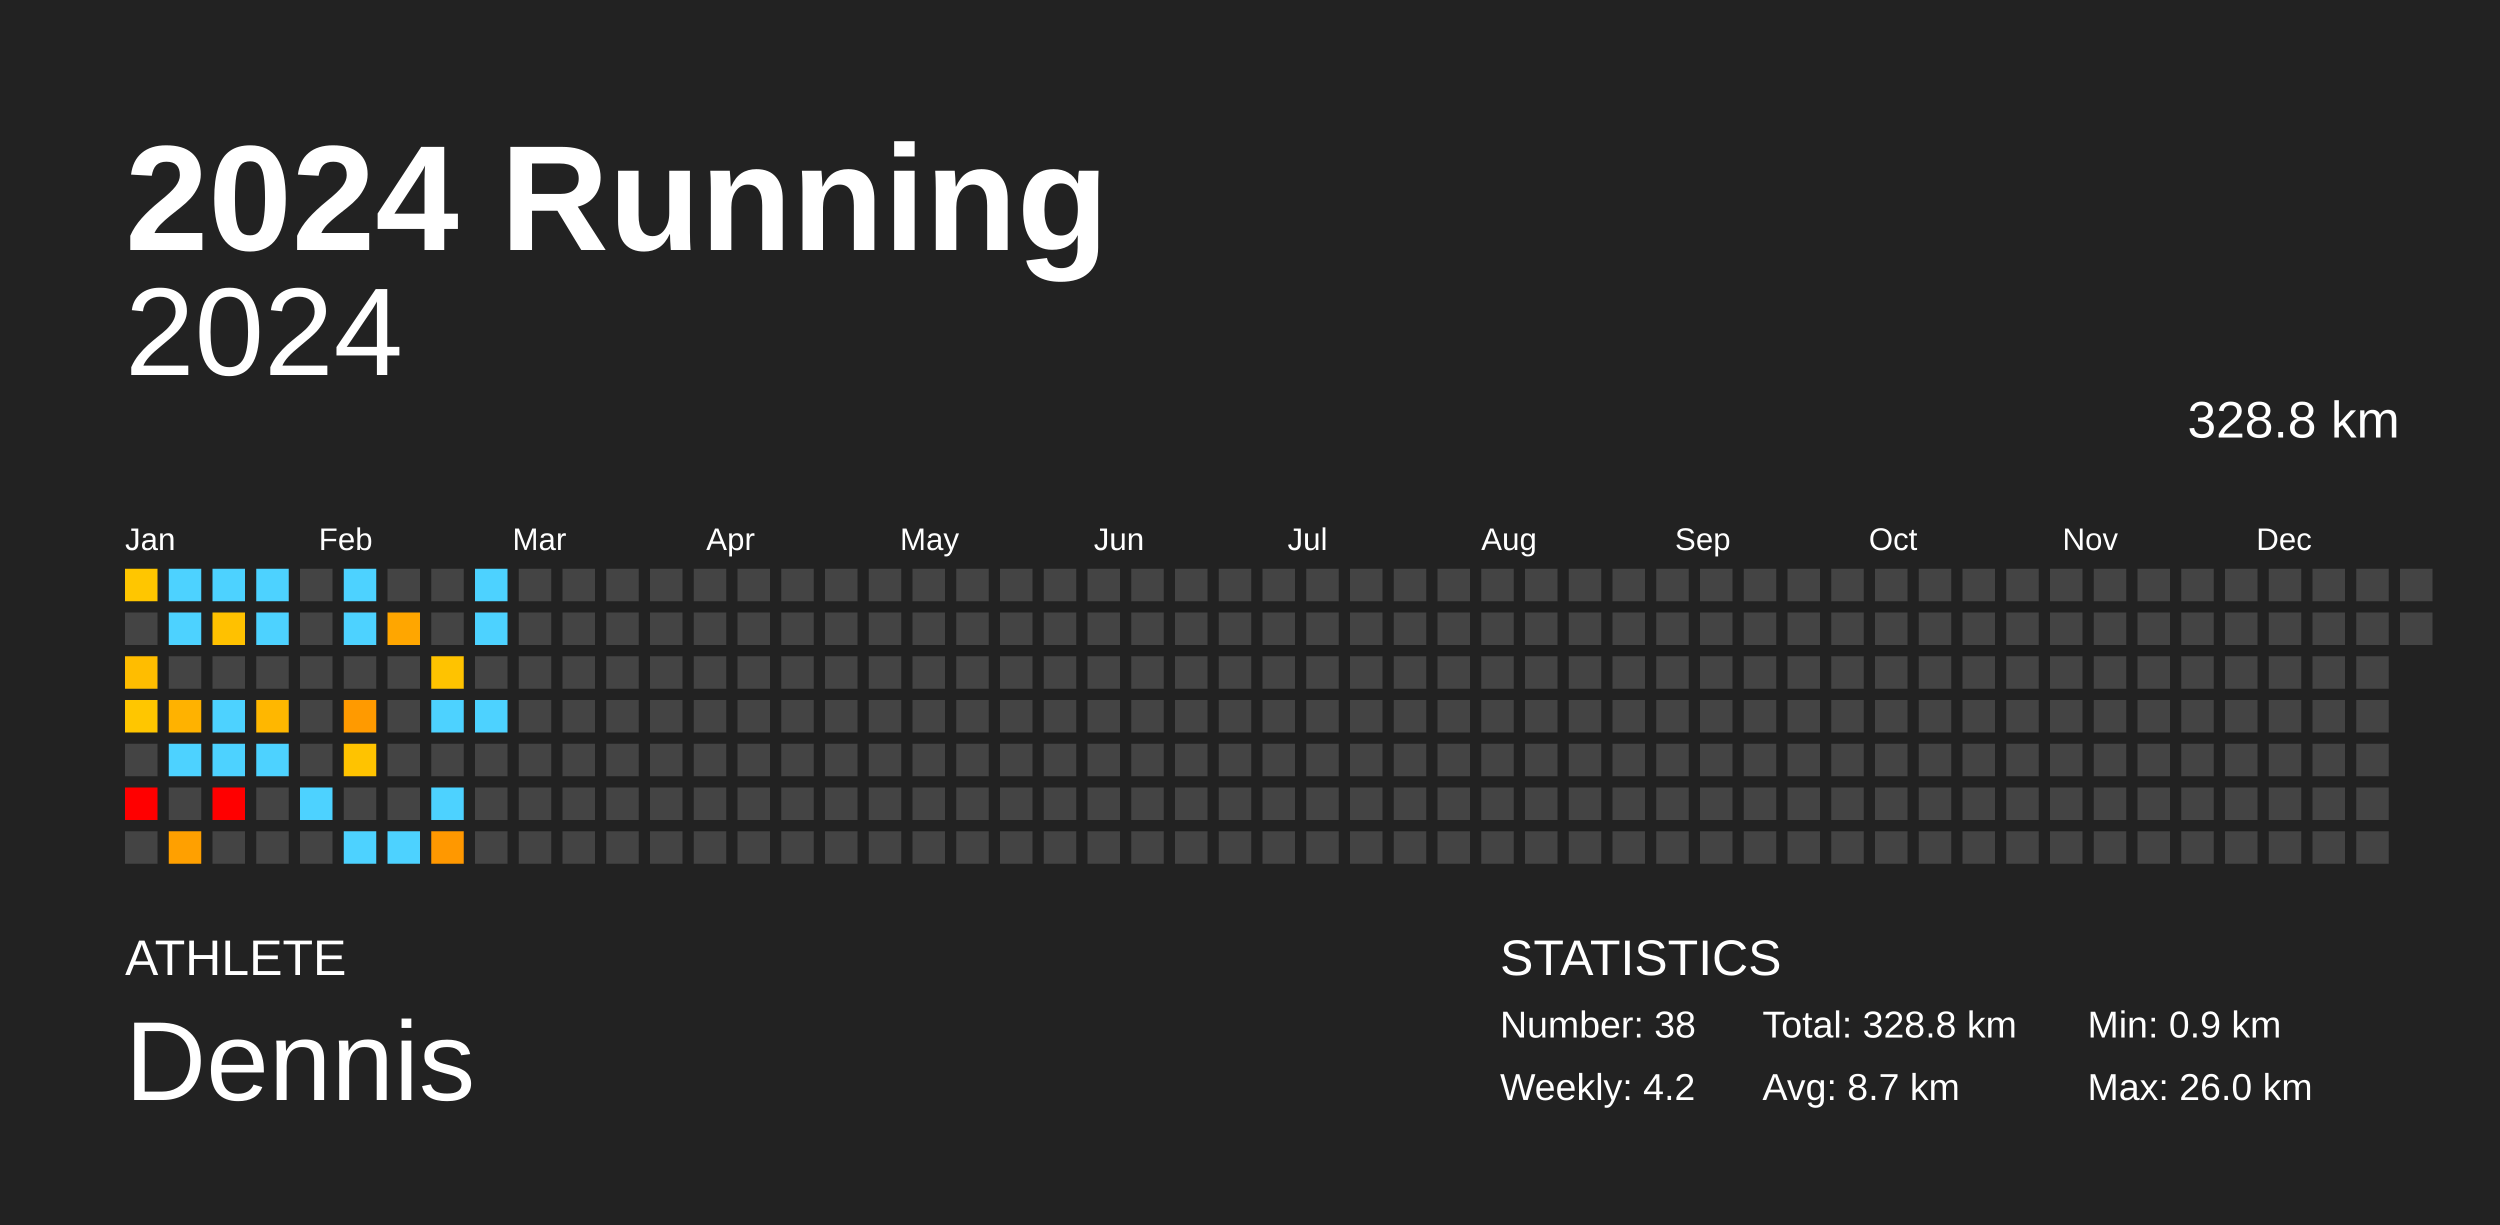
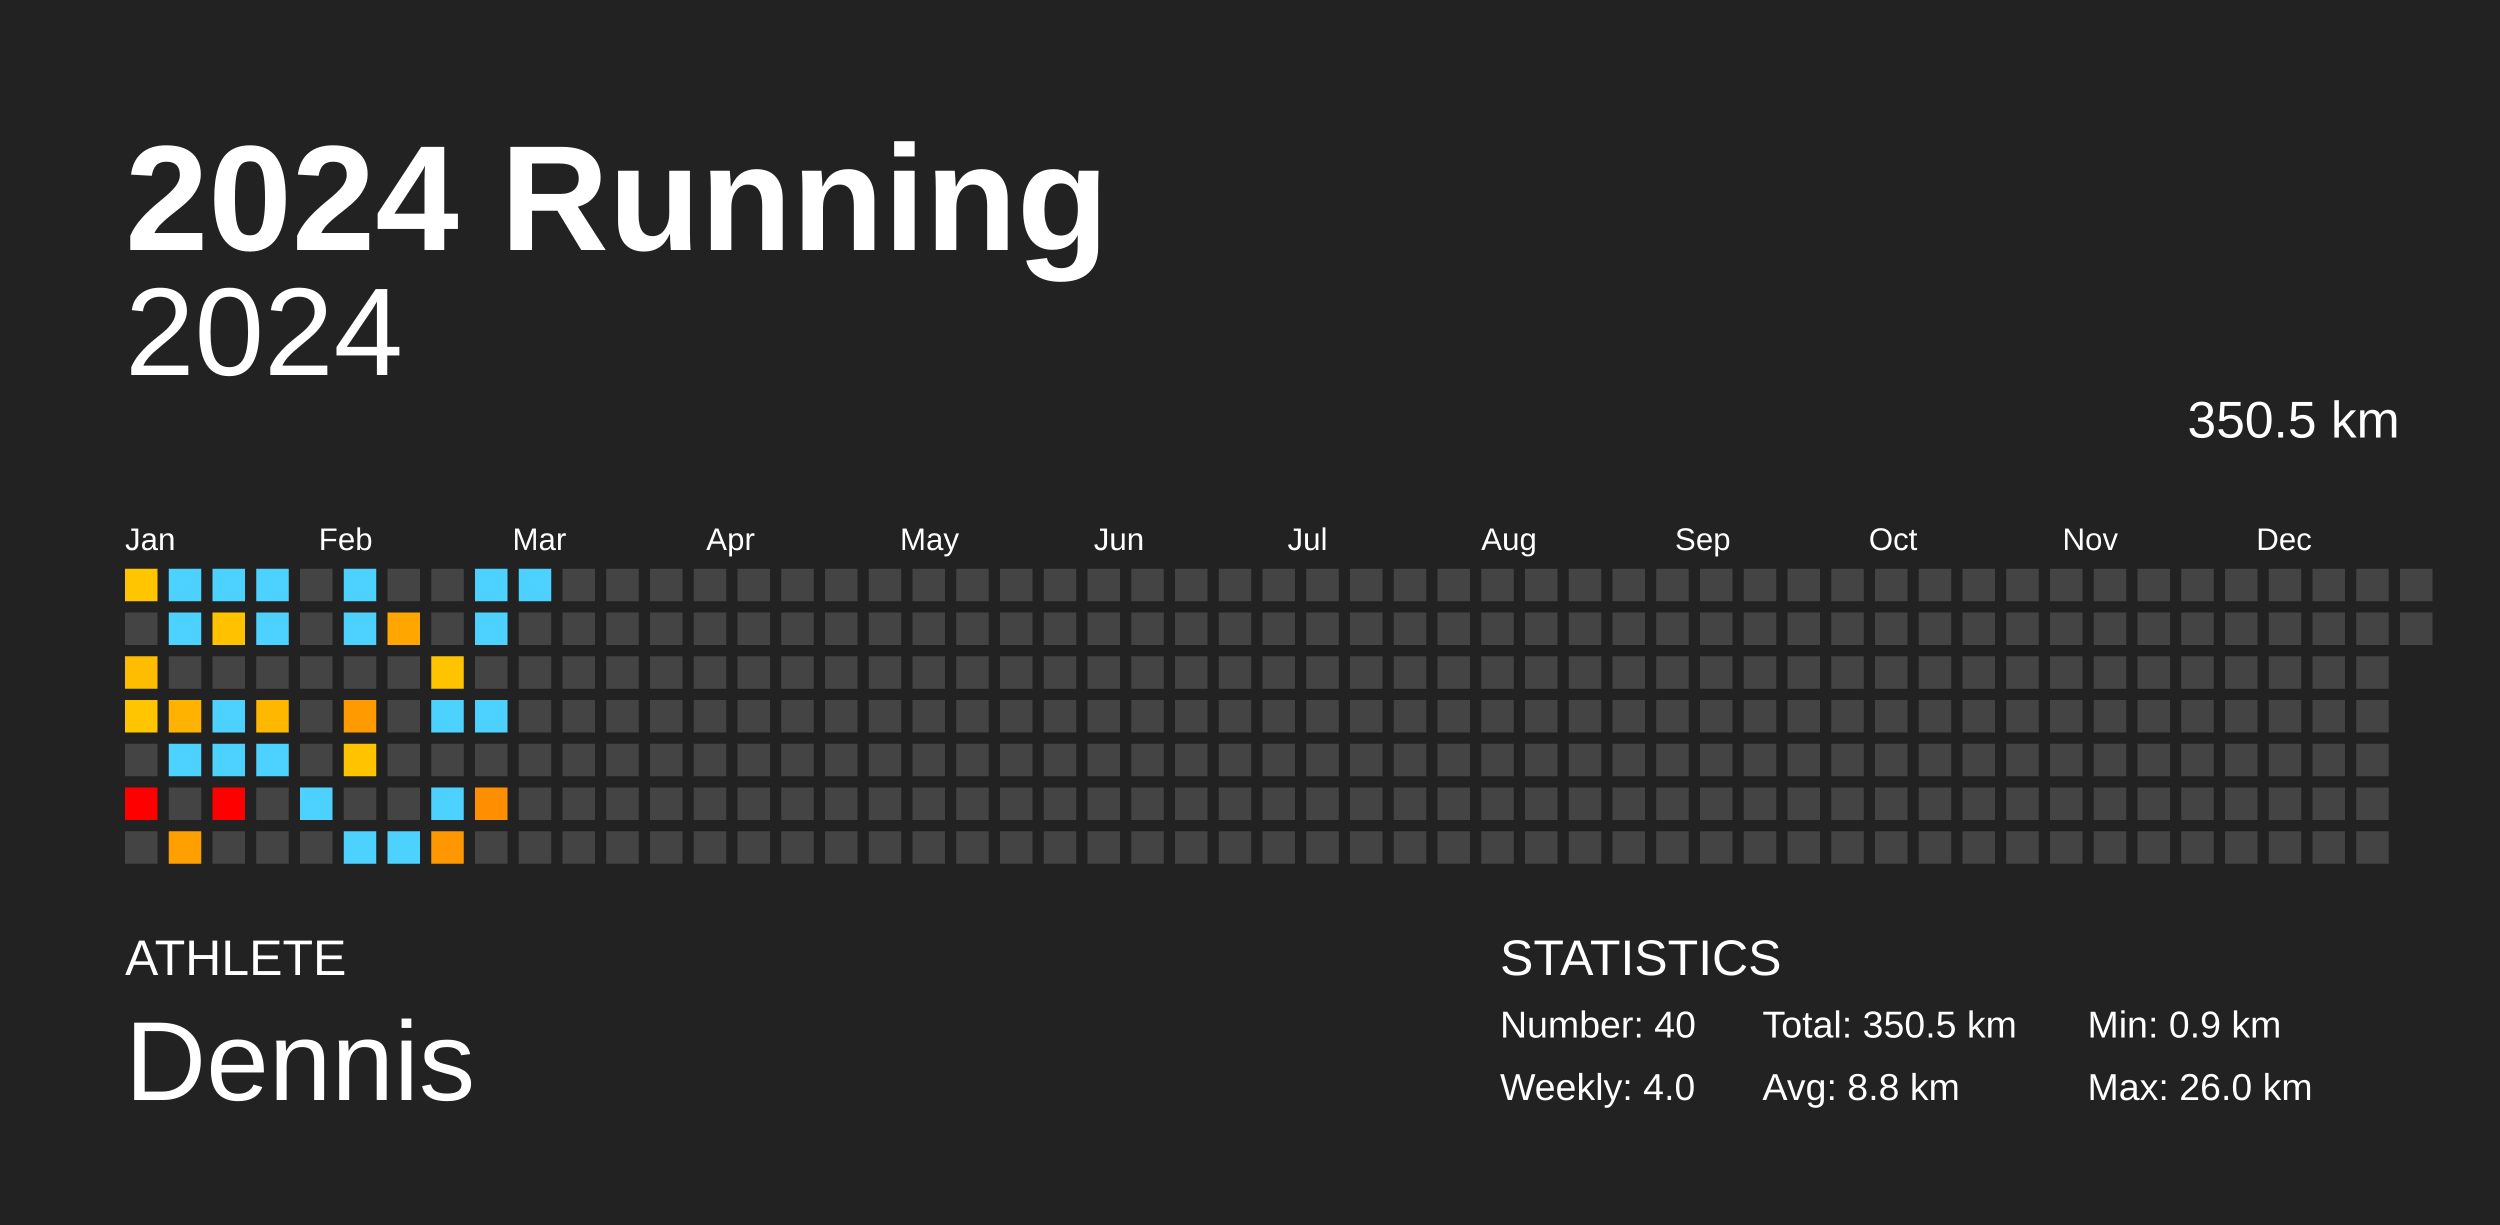
<svg xmlns="http://www.w3.org/2000/svg" baseProfile="full" height="98mm" version="1.1" viewBox="0,0,200,98" width="200mm">
  <defs />
  <rect fill="#222222" height="98" width="200" x="0" y="0" />
  <text fill="#FFFFFF" style="font-size:12px; font-family:Arial; font-weight:bold;" x="10" y="20">2024 Running</text>
  <text fill="#FFFFFF" style="font-size:4px; font-family:Arial" x="10" y="78">ATHLETE</text>
  <text fill="#FFFFFF" style="font-size:9px; font-family:Arial" x="10" y="88">Dennis</text>
  <text fill="#FFFFFF" style="font-size:4px; font-family:Arial" x="120" y="78">STATISTICS</text>
-   <text fill="#FFFFFF" style="font-size:3px; font-family:Arial" x="120" y="83">Number: 38</text>
-   <text fill="#FFFFFF" style="font-size:3px; font-family:Arial" x="120" y="88">Weekly: 4.2</text>
-   <text fill="#FFFFFF" style="font-size:3px; font-family:Arial" x="141" y="83">Total: 328.8 km</text>
-   <text fill="#FFFFFF" style="font-size:3px; font-family:Arial" x="141" y="88">Avg: 8.7 km</text>
+   <text fill="#FFFFFF" style="font-size:3px; font-family:Arial" x="120" y="83">Number: 40</text>
+   <text fill="#FFFFFF" style="font-size:3px; font-family:Arial" x="120" y="88">Weekly: 4.0</text>
+   <text fill="#FFFFFF" style="font-size:3px; font-family:Arial" x="141" y="83">Total: 350.5 km</text>
+   <text fill="#FFFFFF" style="font-size:3px; font-family:Arial" x="141" y="88">Avg: 8.8 km</text>
  <text fill="#FFFFFF" style="font-size:3px; font-family:Arial" x="167" y="83">Min: 0.9 km</text>
  <text fill="#FFFFFF" style="font-size:3px; font-family:Arial" x="167" y="88">Max: 26.0 km</text>
  <text alignment-baseline="hanging" fill="#FFFFFF" style="font-size:10.0px; font-family:Arial;" x="10" y="30">2024</text>
-   <text alignment-baseline="hanging" fill="#FFFFFF" style="font-size:4.125px; font-family:Arial;" x="175" y="35">328.8 km</text>
+   <text alignment-baseline="hanging" fill="#FFFFFF" style="font-size:4.125px; font-family:Arial;" x="175" y="35">350.5 km</text>
  <text fill="#FFFFFF" style="font-size:2.5px; font-family:Arial" x="10.0" y="44">Jan</text>
  <text fill="#FFFFFF" style="font-size:2.5px; font-family:Arial" x="25.5" y="44">Feb</text>
  <text fill="#FFFFFF" style="font-size:2.5px; font-family:Arial" x="41.0" y="44">Mar</text>
  <text fill="#FFFFFF" style="font-size:2.5px; font-family:Arial" x="56.5" y="44">Apr</text>
  <text fill="#FFFFFF" style="font-size:2.5px; font-family:Arial" x="72.0" y="44">May</text>
  <text fill="#FFFFFF" style="font-size:2.5px; font-family:Arial" x="87.5" y="44">Jun</text>
  <text fill="#FFFFFF" style="font-size:2.5px; font-family:Arial" x="103.0" y="44">Jul</text>
  <text fill="#FFFFFF" style="font-size:2.5px; font-family:Arial" x="118.5" y="44">Aug</text>
  <text fill="#FFFFFF" style="font-size:2.5px; font-family:Arial" x="134.0" y="44">Sep</text>
  <text fill="#FFFFFF" style="font-size:2.5px; font-family:Arial" x="149.5" y="44">Oct</text>
  <text fill="#FFFFFF" style="font-size:2.5px; font-family:Arial" x="165.0" y="44">Nov</text>
  <text fill="#FFFFFF" style="font-size:2.5px; font-family:Arial" x="180.5" y="44">Dec</text>
  <rect fill="#ffc600" height="2.6" width="2.6" x="10.0" y="45.5" />
  <rect fill="#444444" height="2.6" width="2.6" x="10.0" y="49.0" />
  <rect fill="#ffbd00" height="2.6" width="2.6" x="10.0" y="52.5" />
  <rect fill="#ffc600" height="2.6" width="2.6" x="10.0" y="56.0" />
  <rect fill="#444444" height="2.6" width="2.6" x="10.0" y="59.5" />
  <rect fill="red" height="2.6" width="2.6" x="10.0" y="63.0" />
  <rect fill="#444444" height="2.6" width="2.6" x="10.0" y="66.5" />
  <rect fill="#4dd2ff" height="2.6" width="2.6" x="13.5" y="45.5" />
  <rect fill="#4dd2ff" height="2.6" width="2.6" x="13.5" y="49.0" />
  <rect fill="#444444" height="2.6" width="2.6" x="13.5" y="52.5" />
  <rect fill="#ffb200" height="2.6" width="2.6" x="13.5" y="56.0" />
  <rect fill="#4dd2ff" height="2.6" width="2.6" x="13.5" y="59.5" />
  <rect fill="#444444" height="2.6" width="2.6" x="13.5" y="63.0" />
  <rect fill="#ffa000" height="2.6" width="2.6" x="13.5" y="66.5" />
  <rect fill="#4dd2ff" height="2.6" width="2.6" x="17.0" y="45.5" />
  <rect fill="#ffc100" height="2.6" width="2.6" x="17.0" y="49.0" />
  <rect fill="#444444" height="2.6" width="2.6" x="17.0" y="52.5" />
  <rect fill="#4dd2ff" height="2.6" width="2.6" x="17.0" y="56.0" />
  <rect fill="#4dd2ff" height="2.6" width="2.6" x="17.0" y="59.5" />
  <rect fill="red" height="2.6" width="2.6" x="17.0" y="63.0" />
  <rect fill="#444444" height="2.6" width="2.6" x="17.0" y="66.5" />
  <rect fill="#4dd2ff" height="2.6" width="2.6" x="20.5" y="45.5" />
  <rect fill="#4dd2ff" height="2.6" width="2.6" x="20.5" y="49.0" />
  <rect fill="#444444" height="2.6" width="2.6" x="20.5" y="52.5" />
  <rect fill="#ffb700" height="2.6" width="2.6" x="20.5" y="56.0" />
  <rect fill="#4dd2ff" height="2.6" width="2.6" x="20.5" y="59.5" />
  <rect fill="#444444" height="2.6" width="2.6" x="20.5" y="63.0" />
  <rect fill="#444444" height="2.6" width="2.6" x="20.5" y="66.5" />
  <rect fill="#444444" height="2.6" width="2.6" x="24.0" y="45.5" />
  <rect fill="#444444" height="2.6" width="2.6" x="24.0" y="49.0" />
  <rect fill="#444444" height="2.6" width="2.6" x="24.0" y="52.5" />
  <rect fill="#444444" height="2.6" width="2.6" x="24.0" y="56.0" />
  <rect fill="#444444" height="2.6" width="2.6" x="24.0" y="59.5" />
  <rect fill="#4dd2ff" height="2.6" width="2.6" x="24.0" y="63.0" />
  <rect fill="#444444" height="2.6" width="2.6" x="24.0" y="66.5" />
  <rect fill="#4dd2ff" height="2.6" width="2.6" x="27.5" y="45.5" />
  <rect fill="#4dd2ff" height="2.6" width="2.6" x="27.5" y="49.0" />
  <rect fill="#444444" height="2.6" width="2.6" x="27.5" y="52.5" />
  <rect fill="#ff9a00" height="2.6" width="2.6" x="27.5" y="56.0" />
  <rect fill="#ffc300" height="2.6" width="2.6" x="27.5" y="59.5" />
  <rect fill="#444444" height="2.6" width="2.6" x="27.5" y="63.0" />
  <rect fill="#4dd2ff" height="2.6" width="2.6" x="27.5" y="66.5" />
  <rect fill="#444444" height="2.6" width="2.6" x="31.0" y="45.5" />
  <rect fill="#ffa600" height="2.6" width="2.6" x="31.0" y="49.0" />
  <rect fill="#444444" height="2.6" width="2.6" x="31.0" y="52.5" />
  <rect fill="#444444" height="2.6" width="2.6" x="31.0" y="56.0" />
  <rect fill="#444444" height="2.6" width="2.6" x="31.0" y="59.5" />
  <rect fill="#444444" height="2.6" width="2.6" x="31.0" y="63.0" />
  <rect fill="#4dd2ff" height="2.6" width="2.6" x="31.0" y="66.5" />
  <rect fill="#444444" height="2.6" width="2.6" x="34.5" y="45.5" />
  <rect fill="#444444" height="2.6" width="2.6" x="34.5" y="49.0" />
  <rect fill="#ffc300" height="2.6" width="2.6" x="34.5" y="52.5" />
  <rect fill="#4dd2ff" height="2.6" width="2.6" x="34.5" y="56.0" />
  <rect fill="#444444" height="2.6" width="2.6" x="34.5" y="59.5" />
  <rect fill="#4dd2ff" height="2.6" width="2.6" x="34.5" y="63.0" />
  <rect fill="#ff9800" height="2.6" width="2.6" x="34.5" y="66.5" />
  <rect fill="#4dd2ff" height="2.6" width="2.6" x="38.0" y="45.5" />
  <rect fill="#4dd2ff" height="2.6" width="2.6" x="38.0" y="49.0" />
  <rect fill="#444444" height="2.6" width="2.6" x="38.0" y="52.5" />
  <rect fill="#4dd2ff" height="2.6" width="2.6" x="38.0" y="56.0" />
  <rect fill="#444444" height="2.6" width="2.6" x="38.0" y="59.5" />
-   <rect fill="#444444" height="2.6" width="2.6" x="38.0" y="63.0" />
+   <rect fill="#ff8f00" height="2.6" width="2.6" x="38.0" y="63.0" />
  <rect fill="#444444" height="2.6" width="2.6" x="38.0" y="66.5" />
-   <rect fill="#444444" height="2.6" width="2.6" x="41.5" y="45.5" />
+   <rect fill="#4dd2ff" height="2.6" width="2.6" x="41.5" y="45.5" />
  <rect fill="#444444" height="2.6" width="2.6" x="41.5" y="49.0" />
  <rect fill="#444444" height="2.6" width="2.6" x="41.5" y="52.5" />
  <rect fill="#444444" height="2.6" width="2.6" x="41.5" y="56.0" />
  <rect fill="#444444" height="2.6" width="2.6" x="41.5" y="59.5" />
  <rect fill="#444444" height="2.6" width="2.6" x="41.5" y="63.0" />
  <rect fill="#444444" height="2.6" width="2.6" x="41.5" y="66.5" />
  <rect fill="#444444" height="2.6" width="2.6" x="45.0" y="45.5" />
  <rect fill="#444444" height="2.6" width="2.6" x="45.0" y="49.0" />
  <rect fill="#444444" height="2.6" width="2.6" x="45.0" y="52.5" />
  <rect fill="#444444" height="2.6" width="2.6" x="45.0" y="56.0" />
  <rect fill="#444444" height="2.6" width="2.6" x="45.0" y="59.5" />
  <rect fill="#444444" height="2.6" width="2.6" x="45.0" y="63.0" />
  <rect fill="#444444" height="2.6" width="2.6" x="45.0" y="66.5" />
  <rect fill="#444444" height="2.6" width="2.6" x="48.5" y="45.5" />
  <rect fill="#444444" height="2.6" width="2.6" x="48.5" y="49.0" />
  <rect fill="#444444" height="2.6" width="2.6" x="48.5" y="52.5" />
  <rect fill="#444444" height="2.6" width="2.6" x="48.5" y="56.0" />
  <rect fill="#444444" height="2.6" width="2.6" x="48.5" y="59.5" />
  <rect fill="#444444" height="2.6" width="2.6" x="48.5" y="63.0" />
  <rect fill="#444444" height="2.6" width="2.6" x="48.5" y="66.5" />
  <rect fill="#444444" height="2.6" width="2.6" x="52.0" y="45.5" />
  <rect fill="#444444" height="2.6" width="2.6" x="52.0" y="49.0" />
  <rect fill="#444444" height="2.6" width="2.6" x="52.0" y="52.5" />
  <rect fill="#444444" height="2.6" width="2.6" x="52.0" y="56.0" />
  <rect fill="#444444" height="2.6" width="2.6" x="52.0" y="59.5" />
  <rect fill="#444444" height="2.6" width="2.6" x="52.0" y="63.0" />
  <rect fill="#444444" height="2.6" width="2.6" x="52.0" y="66.5" />
  <rect fill="#444444" height="2.6" width="2.6" x="55.5" y="45.5" />
  <rect fill="#444444" height="2.6" width="2.6" x="55.5" y="49.0" />
  <rect fill="#444444" height="2.6" width="2.6" x="55.5" y="52.5" />
  <rect fill="#444444" height="2.6" width="2.6" x="55.5" y="56.0" />
  <rect fill="#444444" height="2.6" width="2.6" x="55.5" y="59.5" />
  <rect fill="#444444" height="2.6" width="2.6" x="55.5" y="63.0" />
  <rect fill="#444444" height="2.6" width="2.6" x="55.5" y="66.5" />
  <rect fill="#444444" height="2.6" width="2.6" x="59.0" y="45.5" />
  <rect fill="#444444" height="2.6" width="2.6" x="59.0" y="49.0" />
  <rect fill="#444444" height="2.6" width="2.6" x="59.0" y="52.5" />
  <rect fill="#444444" height="2.6" width="2.6" x="59.0" y="56.0" />
  <rect fill="#444444" height="2.6" width="2.6" x="59.0" y="59.5" />
  <rect fill="#444444" height="2.6" width="2.6" x="59.0" y="63.0" />
  <rect fill="#444444" height="2.6" width="2.6" x="59.0" y="66.5" />
  <rect fill="#444444" height="2.6" width="2.6" x="62.5" y="45.5" />
  <rect fill="#444444" height="2.6" width="2.6" x="62.5" y="49.0" />
  <rect fill="#444444" height="2.6" width="2.6" x="62.5" y="52.5" />
  <rect fill="#444444" height="2.6" width="2.6" x="62.5" y="56.0" />
  <rect fill="#444444" height="2.6" width="2.6" x="62.5" y="59.5" />
  <rect fill="#444444" height="2.6" width="2.6" x="62.5" y="63.0" />
  <rect fill="#444444" height="2.6" width="2.6" x="62.5" y="66.5" />
  <rect fill="#444444" height="2.6" width="2.6" x="66.0" y="45.5" />
  <rect fill="#444444" height="2.6" width="2.6" x="66.0" y="49.0" />
  <rect fill="#444444" height="2.6" width="2.6" x="66.0" y="52.5" />
  <rect fill="#444444" height="2.6" width="2.6" x="66.0" y="56.0" />
  <rect fill="#444444" height="2.6" width="2.6" x="66.0" y="59.5" />
  <rect fill="#444444" height="2.6" width="2.6" x="66.0" y="63.0" />
  <rect fill="#444444" height="2.6" width="2.6" x="66.0" y="66.5" />
  <rect fill="#444444" height="2.6" width="2.6" x="69.5" y="45.5" />
  <rect fill="#444444" height="2.6" width="2.6" x="69.5" y="49.0" />
  <rect fill="#444444" height="2.6" width="2.6" x="69.5" y="52.5" />
  <rect fill="#444444" height="2.6" width="2.6" x="69.5" y="56.0" />
  <rect fill="#444444" height="2.6" width="2.6" x="69.5" y="59.5" />
  <rect fill="#444444" height="2.6" width="2.6" x="69.5" y="63.0" />
  <rect fill="#444444" height="2.6" width="2.6" x="69.5" y="66.5" />
  <rect fill="#444444" height="2.6" width="2.6" x="73.0" y="45.5" />
  <rect fill="#444444" height="2.6" width="2.6" x="73.0" y="49.0" />
  <rect fill="#444444" height="2.6" width="2.6" x="73.0" y="52.5" />
  <rect fill="#444444" height="2.6" width="2.6" x="73.0" y="56.0" />
  <rect fill="#444444" height="2.6" width="2.6" x="73.0" y="59.5" />
  <rect fill="#444444" height="2.6" width="2.6" x="73.0" y="63.0" />
  <rect fill="#444444" height="2.6" width="2.6" x="73.0" y="66.5" />
  <rect fill="#444444" height="2.6" width="2.6" x="76.5" y="45.5" />
  <rect fill="#444444" height="2.6" width="2.6" x="76.5" y="49.0" />
  <rect fill="#444444" height="2.6" width="2.6" x="76.5" y="52.5" />
  <rect fill="#444444" height="2.6" width="2.6" x="76.5" y="56.0" />
  <rect fill="#444444" height="2.6" width="2.6" x="76.5" y="59.5" />
  <rect fill="#444444" height="2.6" width="2.6" x="76.5" y="63.0" />
  <rect fill="#444444" height="2.6" width="2.6" x="76.5" y="66.5" />
  <rect fill="#444444" height="2.6" width="2.6" x="80.0" y="45.5" />
  <rect fill="#444444" height="2.6" width="2.6" x="80.0" y="49.0" />
  <rect fill="#444444" height="2.6" width="2.6" x="80.0" y="52.5" />
  <rect fill="#444444" height="2.6" width="2.6" x="80.0" y="56.0" />
  <rect fill="#444444" height="2.6" width="2.6" x="80.0" y="59.5" />
  <rect fill="#444444" height="2.6" width="2.6" x="80.0" y="63.0" />
  <rect fill="#444444" height="2.6" width="2.6" x="80.0" y="66.5" />
  <rect fill="#444444" height="2.6" width="2.6" x="83.5" y="45.5" />
  <rect fill="#444444" height="2.6" width="2.6" x="83.5" y="49.0" />
  <rect fill="#444444" height="2.6" width="2.6" x="83.5" y="52.5" />
  <rect fill="#444444" height="2.6" width="2.6" x="83.5" y="56.0" />
  <rect fill="#444444" height="2.6" width="2.6" x="83.5" y="59.5" />
  <rect fill="#444444" height="2.6" width="2.6" x="83.5" y="63.0" />
  <rect fill="#444444" height="2.6" width="2.6" x="83.5" y="66.5" />
  <rect fill="#444444" height="2.6" width="2.6" x="87.0" y="45.5" />
  <rect fill="#444444" height="2.6" width="2.6" x="87.0" y="49.0" />
  <rect fill="#444444" height="2.6" width="2.6" x="87.0" y="52.5" />
  <rect fill="#444444" height="2.6" width="2.6" x="87.0" y="56.0" />
  <rect fill="#444444" height="2.6" width="2.6" x="87.0" y="59.5" />
  <rect fill="#444444" height="2.6" width="2.6" x="87.0" y="63.0" />
  <rect fill="#444444" height="2.6" width="2.6" x="87.0" y="66.5" />
  <rect fill="#444444" height="2.6" width="2.6" x="90.5" y="45.5" />
  <rect fill="#444444" height="2.6" width="2.6" x="90.5" y="49.0" />
  <rect fill="#444444" height="2.6" width="2.6" x="90.5" y="52.5" />
  <rect fill="#444444" height="2.6" width="2.6" x="90.5" y="56.0" />
  <rect fill="#444444" height="2.6" width="2.6" x="90.5" y="59.5" />
  <rect fill="#444444" height="2.6" width="2.6" x="90.5" y="63.0" />
  <rect fill="#444444" height="2.6" width="2.6" x="90.5" y="66.5" />
  <rect fill="#444444" height="2.6" width="2.6" x="94.0" y="45.5" />
  <rect fill="#444444" height="2.6" width="2.6" x="94.0" y="49.0" />
  <rect fill="#444444" height="2.6" width="2.6" x="94.0" y="52.5" />
  <rect fill="#444444" height="2.6" width="2.6" x="94.0" y="56.0" />
  <rect fill="#444444" height="2.6" width="2.6" x="94.0" y="59.5" />
  <rect fill="#444444" height="2.6" width="2.6" x="94.0" y="63.0" />
  <rect fill="#444444" height="2.6" width="2.6" x="94.0" y="66.5" />
  <rect fill="#444444" height="2.6" width="2.6" x="97.5" y="45.5" />
  <rect fill="#444444" height="2.6" width="2.6" x="97.5" y="49.0" />
  <rect fill="#444444" height="2.6" width="2.6" x="97.5" y="52.5" />
  <rect fill="#444444" height="2.6" width="2.6" x="97.5" y="56.0" />
  <rect fill="#444444" height="2.6" width="2.6" x="97.5" y="59.5" />
  <rect fill="#444444" height="2.6" width="2.6" x="97.5" y="63.0" />
  <rect fill="#444444" height="2.6" width="2.6" x="97.5" y="66.5" />
  <rect fill="#444444" height="2.6" width="2.6" x="101.0" y="45.5" />
  <rect fill="#444444" height="2.6" width="2.6" x="101.0" y="49.0" />
  <rect fill="#444444" height="2.6" width="2.6" x="101.0" y="52.5" />
  <rect fill="#444444" height="2.6" width="2.6" x="101.0" y="56.0" />
  <rect fill="#444444" height="2.6" width="2.6" x="101.0" y="59.5" />
  <rect fill="#444444" height="2.6" width="2.6" x="101.0" y="63.0" />
  <rect fill="#444444" height="2.6" width="2.6" x="101.0" y="66.5" />
  <rect fill="#444444" height="2.6" width="2.6" x="104.5" y="45.5" />
  <rect fill="#444444" height="2.6" width="2.6" x="104.5" y="49.0" />
  <rect fill="#444444" height="2.6" width="2.6" x="104.5" y="52.5" />
  <rect fill="#444444" height="2.6" width="2.6" x="104.5" y="56.0" />
  <rect fill="#444444" height="2.6" width="2.6" x="104.5" y="59.5" />
  <rect fill="#444444" height="2.6" width="2.6" x="104.5" y="63.0" />
  <rect fill="#444444" height="2.6" width="2.6" x="104.5" y="66.5" />
  <rect fill="#444444" height="2.6" width="2.6" x="108.0" y="45.5" />
  <rect fill="#444444" height="2.6" width="2.6" x="108.0" y="49.0" />
  <rect fill="#444444" height="2.6" width="2.6" x="108.0" y="52.5" />
  <rect fill="#444444" height="2.6" width="2.6" x="108.0" y="56.0" />
  <rect fill="#444444" height="2.6" width="2.6" x="108.0" y="59.5" />
  <rect fill="#444444" height="2.6" width="2.6" x="108.0" y="63.0" />
  <rect fill="#444444" height="2.6" width="2.6" x="108.0" y="66.5" />
  <rect fill="#444444" height="2.6" width="2.6" x="111.5" y="45.5" />
  <rect fill="#444444" height="2.6" width="2.6" x="111.5" y="49.0" />
  <rect fill="#444444" height="2.6" width="2.6" x="111.5" y="52.5" />
  <rect fill="#444444" height="2.6" width="2.6" x="111.5" y="56.0" />
  <rect fill="#444444" height="2.6" width="2.6" x="111.5" y="59.5" />
  <rect fill="#444444" height="2.6" width="2.6" x="111.5" y="63.0" />
  <rect fill="#444444" height="2.6" width="2.6" x="111.5" y="66.5" />
  <rect fill="#444444" height="2.6" width="2.6" x="115.0" y="45.5" />
  <rect fill="#444444" height="2.6" width="2.6" x="115.0" y="49.0" />
  <rect fill="#444444" height="2.6" width="2.6" x="115.0" y="52.5" />
  <rect fill="#444444" height="2.6" width="2.6" x="115.0" y="56.0" />
  <rect fill="#444444" height="2.6" width="2.6" x="115.0" y="59.5" />
  <rect fill="#444444" height="2.6" width="2.6" x="115.0" y="63.0" />
  <rect fill="#444444" height="2.6" width="2.6" x="115.0" y="66.5" />
  <rect fill="#444444" height="2.6" width="2.6" x="118.5" y="45.5" />
  <rect fill="#444444" height="2.6" width="2.6" x="118.5" y="49.0" />
  <rect fill="#444444" height="2.6" width="2.6" x="118.5" y="52.5" />
  <rect fill="#444444" height="2.6" width="2.6" x="118.5" y="56.0" />
  <rect fill="#444444" height="2.6" width="2.6" x="118.5" y="59.5" />
  <rect fill="#444444" height="2.6" width="2.6" x="118.5" y="63.0" />
  <rect fill="#444444" height="2.6" width="2.6" x="118.5" y="66.5" />
  <rect fill="#444444" height="2.6" width="2.6" x="122.0" y="45.5" />
  <rect fill="#444444" height="2.6" width="2.6" x="122.0" y="49.0" />
  <rect fill="#444444" height="2.6" width="2.6" x="122.0" y="52.5" />
  <rect fill="#444444" height="2.6" width="2.6" x="122.0" y="56.0" />
  <rect fill="#444444" height="2.6" width="2.6" x="122.0" y="59.5" />
  <rect fill="#444444" height="2.6" width="2.6" x="122.0" y="63.0" />
  <rect fill="#444444" height="2.6" width="2.6" x="122.0" y="66.5" />
  <rect fill="#444444" height="2.6" width="2.6" x="125.5" y="45.5" />
  <rect fill="#444444" height="2.6" width="2.6" x="125.5" y="49.0" />
  <rect fill="#444444" height="2.6" width="2.6" x="125.5" y="52.5" />
  <rect fill="#444444" height="2.6" width="2.6" x="125.5" y="56.0" />
  <rect fill="#444444" height="2.6" width="2.6" x="125.5" y="59.5" />
  <rect fill="#444444" height="2.6" width="2.6" x="125.5" y="63.0" />
  <rect fill="#444444" height="2.6" width="2.6" x="125.5" y="66.5" />
  <rect fill="#444444" height="2.6" width="2.6" x="129.0" y="45.5" />
  <rect fill="#444444" height="2.6" width="2.6" x="129.0" y="49.0" />
  <rect fill="#444444" height="2.6" width="2.6" x="129.0" y="52.5" />
  <rect fill="#444444" height="2.6" width="2.6" x="129.0" y="56.0" />
  <rect fill="#444444" height="2.6" width="2.6" x="129.0" y="59.5" />
  <rect fill="#444444" height="2.6" width="2.6" x="129.0" y="63.0" />
  <rect fill="#444444" height="2.6" width="2.6" x="129.0" y="66.5" />
  <rect fill="#444444" height="2.6" width="2.6" x="132.5" y="45.5" />
  <rect fill="#444444" height="2.6" width="2.6" x="132.5" y="49.0" />
  <rect fill="#444444" height="2.6" width="2.6" x="132.5" y="52.5" />
  <rect fill="#444444" height="2.6" width="2.6" x="132.5" y="56.0" />
  <rect fill="#444444" height="2.6" width="2.6" x="132.5" y="59.5" />
  <rect fill="#444444" height="2.6" width="2.6" x="132.5" y="63.0" />
  <rect fill="#444444" height="2.6" width="2.6" x="132.5" y="66.5" />
  <rect fill="#444444" height="2.6" width="2.6" x="136.0" y="45.5" />
  <rect fill="#444444" height="2.6" width="2.6" x="136.0" y="49.0" />
  <rect fill="#444444" height="2.6" width="2.6" x="136.0" y="52.5" />
  <rect fill="#444444" height="2.6" width="2.6" x="136.0" y="56.0" />
  <rect fill="#444444" height="2.6" width="2.6" x="136.0" y="59.5" />
  <rect fill="#444444" height="2.6" width="2.6" x="136.0" y="63.0" />
  <rect fill="#444444" height="2.6" width="2.6" x="136.0" y="66.5" />
  <rect fill="#444444" height="2.6" width="2.6" x="139.5" y="45.5" />
  <rect fill="#444444" height="2.6" width="2.6" x="139.5" y="49.0" />
  <rect fill="#444444" height="2.6" width="2.6" x="139.5" y="52.5" />
  <rect fill="#444444" height="2.6" width="2.6" x="139.5" y="56.0" />
  <rect fill="#444444" height="2.6" width="2.6" x="139.5" y="59.5" />
  <rect fill="#444444" height="2.6" width="2.6" x="139.5" y="63.0" />
  <rect fill="#444444" height="2.6" width="2.6" x="139.5" y="66.5" />
  <rect fill="#444444" height="2.6" width="2.6" x="143.0" y="45.5" />
  <rect fill="#444444" height="2.6" width="2.6" x="143.0" y="49.0" />
  <rect fill="#444444" height="2.6" width="2.6" x="143.0" y="52.5" />
  <rect fill="#444444" height="2.6" width="2.6" x="143.0" y="56.0" />
  <rect fill="#444444" height="2.6" width="2.6" x="143.0" y="59.5" />
  <rect fill="#444444" height="2.6" width="2.6" x="143.0" y="63.0" />
  <rect fill="#444444" height="2.6" width="2.6" x="143.0" y="66.5" />
  <rect fill="#444444" height="2.6" width="2.6" x="146.5" y="45.5" />
  <rect fill="#444444" height="2.6" width="2.6" x="146.5" y="49.0" />
  <rect fill="#444444" height="2.6" width="2.6" x="146.5" y="52.5" />
  <rect fill="#444444" height="2.6" width="2.6" x="146.5" y="56.0" />
  <rect fill="#444444" height="2.6" width="2.6" x="146.5" y="59.5" />
  <rect fill="#444444" height="2.6" width="2.6" x="146.5" y="63.0" />
  <rect fill="#444444" height="2.6" width="2.6" x="146.5" y="66.5" />
  <rect fill="#444444" height="2.6" width="2.6" x="150.0" y="45.5" />
  <rect fill="#444444" height="2.6" width="2.6" x="150.0" y="49.0" />
  <rect fill="#444444" height="2.6" width="2.6" x="150.0" y="52.5" />
  <rect fill="#444444" height="2.6" width="2.6" x="150.0" y="56.0" />
  <rect fill="#444444" height="2.6" width="2.6" x="150.0" y="59.5" />
  <rect fill="#444444" height="2.6" width="2.6" x="150.0" y="63.0" />
  <rect fill="#444444" height="2.6" width="2.6" x="150.0" y="66.5" />
  <rect fill="#444444" height="2.6" width="2.6" x="153.5" y="45.5" />
  <rect fill="#444444" height="2.6" width="2.6" x="153.5" y="49.0" />
  <rect fill="#444444" height="2.6" width="2.6" x="153.5" y="52.5" />
  <rect fill="#444444" height="2.6" width="2.6" x="153.5" y="56.0" />
  <rect fill="#444444" height="2.6" width="2.6" x="153.5" y="59.5" />
  <rect fill="#444444" height="2.6" width="2.6" x="153.5" y="63.0" />
  <rect fill="#444444" height="2.6" width="2.6" x="153.5" y="66.5" />
  <rect fill="#444444" height="2.6" width="2.6" x="157.0" y="45.5" />
  <rect fill="#444444" height="2.6" width="2.6" x="157.0" y="49.0" />
  <rect fill="#444444" height="2.6" width="2.6" x="157.0" y="52.5" />
  <rect fill="#444444" height="2.6" width="2.6" x="157.0" y="56.0" />
  <rect fill="#444444" height="2.6" width="2.6" x="157.0" y="59.5" />
  <rect fill="#444444" height="2.6" width="2.6" x="157.0" y="63.0" />
  <rect fill="#444444" height="2.6" width="2.6" x="157.0" y="66.5" />
  <rect fill="#444444" height="2.6" width="2.6" x="160.5" y="45.5" />
  <rect fill="#444444" height="2.6" width="2.6" x="160.5" y="49.0" />
  <rect fill="#444444" height="2.6" width="2.6" x="160.5" y="52.5" />
  <rect fill="#444444" height="2.6" width="2.6" x="160.5" y="56.0" />
  <rect fill="#444444" height="2.6" width="2.6" x="160.5" y="59.5" />
  <rect fill="#444444" height="2.6" width="2.6" x="160.5" y="63.0" />
  <rect fill="#444444" height="2.6" width="2.6" x="160.5" y="66.5" />
  <rect fill="#444444" height="2.6" width="2.6" x="164.0" y="45.5" />
  <rect fill="#444444" height="2.6" width="2.6" x="164.0" y="49.0" />
  <rect fill="#444444" height="2.6" width="2.6" x="164.0" y="52.5" />
  <rect fill="#444444" height="2.6" width="2.6" x="164.0" y="56.0" />
  <rect fill="#444444" height="2.6" width="2.6" x="164.0" y="59.5" />
  <rect fill="#444444" height="2.6" width="2.6" x="164.0" y="63.0" />
  <rect fill="#444444" height="2.6" width="2.6" x="164.0" y="66.5" />
  <rect fill="#444444" height="2.6" width="2.6" x="167.5" y="45.5" />
  <rect fill="#444444" height="2.6" width="2.6" x="167.5" y="49.0" />
  <rect fill="#444444" height="2.6" width="2.6" x="167.5" y="52.5" />
  <rect fill="#444444" height="2.6" width="2.6" x="167.5" y="56.0" />
  <rect fill="#444444" height="2.6" width="2.6" x="167.5" y="59.5" />
  <rect fill="#444444" height="2.6" width="2.6" x="167.5" y="63.0" />
  <rect fill="#444444" height="2.6" width="2.6" x="167.5" y="66.5" />
  <rect fill="#444444" height="2.6" width="2.6" x="171.0" y="45.5" />
  <rect fill="#444444" height="2.6" width="2.6" x="171.0" y="49.0" />
  <rect fill="#444444" height="2.6" width="2.6" x="171.0" y="52.5" />
  <rect fill="#444444" height="2.6" width="2.6" x="171.0" y="56.0" />
  <rect fill="#444444" height="2.6" width="2.6" x="171.0" y="59.5" />
  <rect fill="#444444" height="2.6" width="2.6" x="171.0" y="63.0" />
  <rect fill="#444444" height="2.6" width="2.6" x="171.0" y="66.5" />
  <rect fill="#444444" height="2.6" width="2.6" x="174.5" y="45.5" />
  <rect fill="#444444" height="2.6" width="2.6" x="174.5" y="49.0" />
  <rect fill="#444444" height="2.6" width="2.6" x="174.5" y="52.5" />
  <rect fill="#444444" height="2.6" width="2.6" x="174.5" y="56.0" />
  <rect fill="#444444" height="2.6" width="2.6" x="174.5" y="59.5" />
  <rect fill="#444444" height="2.6" width="2.6" x="174.5" y="63.0" />
  <rect fill="#444444" height="2.6" width="2.6" x="174.5" y="66.5" />
  <rect fill="#444444" height="2.6" width="2.6" x="178.0" y="45.5" />
  <rect fill="#444444" height="2.6" width="2.6" x="178.0" y="49.0" />
  <rect fill="#444444" height="2.6" width="2.6" x="178.0" y="52.5" />
  <rect fill="#444444" height="2.6" width="2.6" x="178.0" y="56.0" />
  <rect fill="#444444" height="2.6" width="2.6" x="178.0" y="59.5" />
  <rect fill="#444444" height="2.6" width="2.6" x="178.0" y="63.0" />
  <rect fill="#444444" height="2.6" width="2.6" x="178.0" y="66.5" />
  <rect fill="#444444" height="2.6" width="2.6" x="181.5" y="45.5" />
  <rect fill="#444444" height="2.6" width="2.6" x="181.5" y="49.0" />
  <rect fill="#444444" height="2.6" width="2.6" x="181.5" y="52.5" />
  <rect fill="#444444" height="2.6" width="2.6" x="181.5" y="56.0" />
  <rect fill="#444444" height="2.6" width="2.6" x="181.5" y="59.5" />
  <rect fill="#444444" height="2.6" width="2.6" x="181.5" y="63.0" />
  <rect fill="#444444" height="2.6" width="2.6" x="181.5" y="66.5" />
  <rect fill="#444444" height="2.6" width="2.6" x="185.0" y="45.5" />
  <rect fill="#444444" height="2.6" width="2.6" x="185.0" y="49.0" />
  <rect fill="#444444" height="2.6" width="2.6" x="185.0" y="52.5" />
  <rect fill="#444444" height="2.6" width="2.6" x="185.0" y="56.0" />
  <rect fill="#444444" height="2.6" width="2.6" x="185.0" y="59.5" />
  <rect fill="#444444" height="2.6" width="2.6" x="185.0" y="63.0" />
  <rect fill="#444444" height="2.6" width="2.6" x="185.0" y="66.5" />
  <rect fill="#444444" height="2.6" width="2.6" x="188.5" y="45.5" />
  <rect fill="#444444" height="2.6" width="2.6" x="188.5" y="49.0" />
  <rect fill="#444444" height="2.6" width="2.6" x="188.5" y="52.5" />
  <rect fill="#444444" height="2.6" width="2.6" x="188.5" y="56.0" />
  <rect fill="#444444" height="2.6" width="2.6" x="188.5" y="59.5" />
  <rect fill="#444444" height="2.6" width="2.6" x="188.5" y="63.0" />
  <rect fill="#444444" height="2.6" width="2.6" x="188.5" y="66.5" />
  <rect fill="#444444" height="2.6" width="2.6" x="192.0" y="45.5" />
  <rect fill="#444444" height="2.6" width="2.6" x="192.0" y="49.0" />
</svg>
